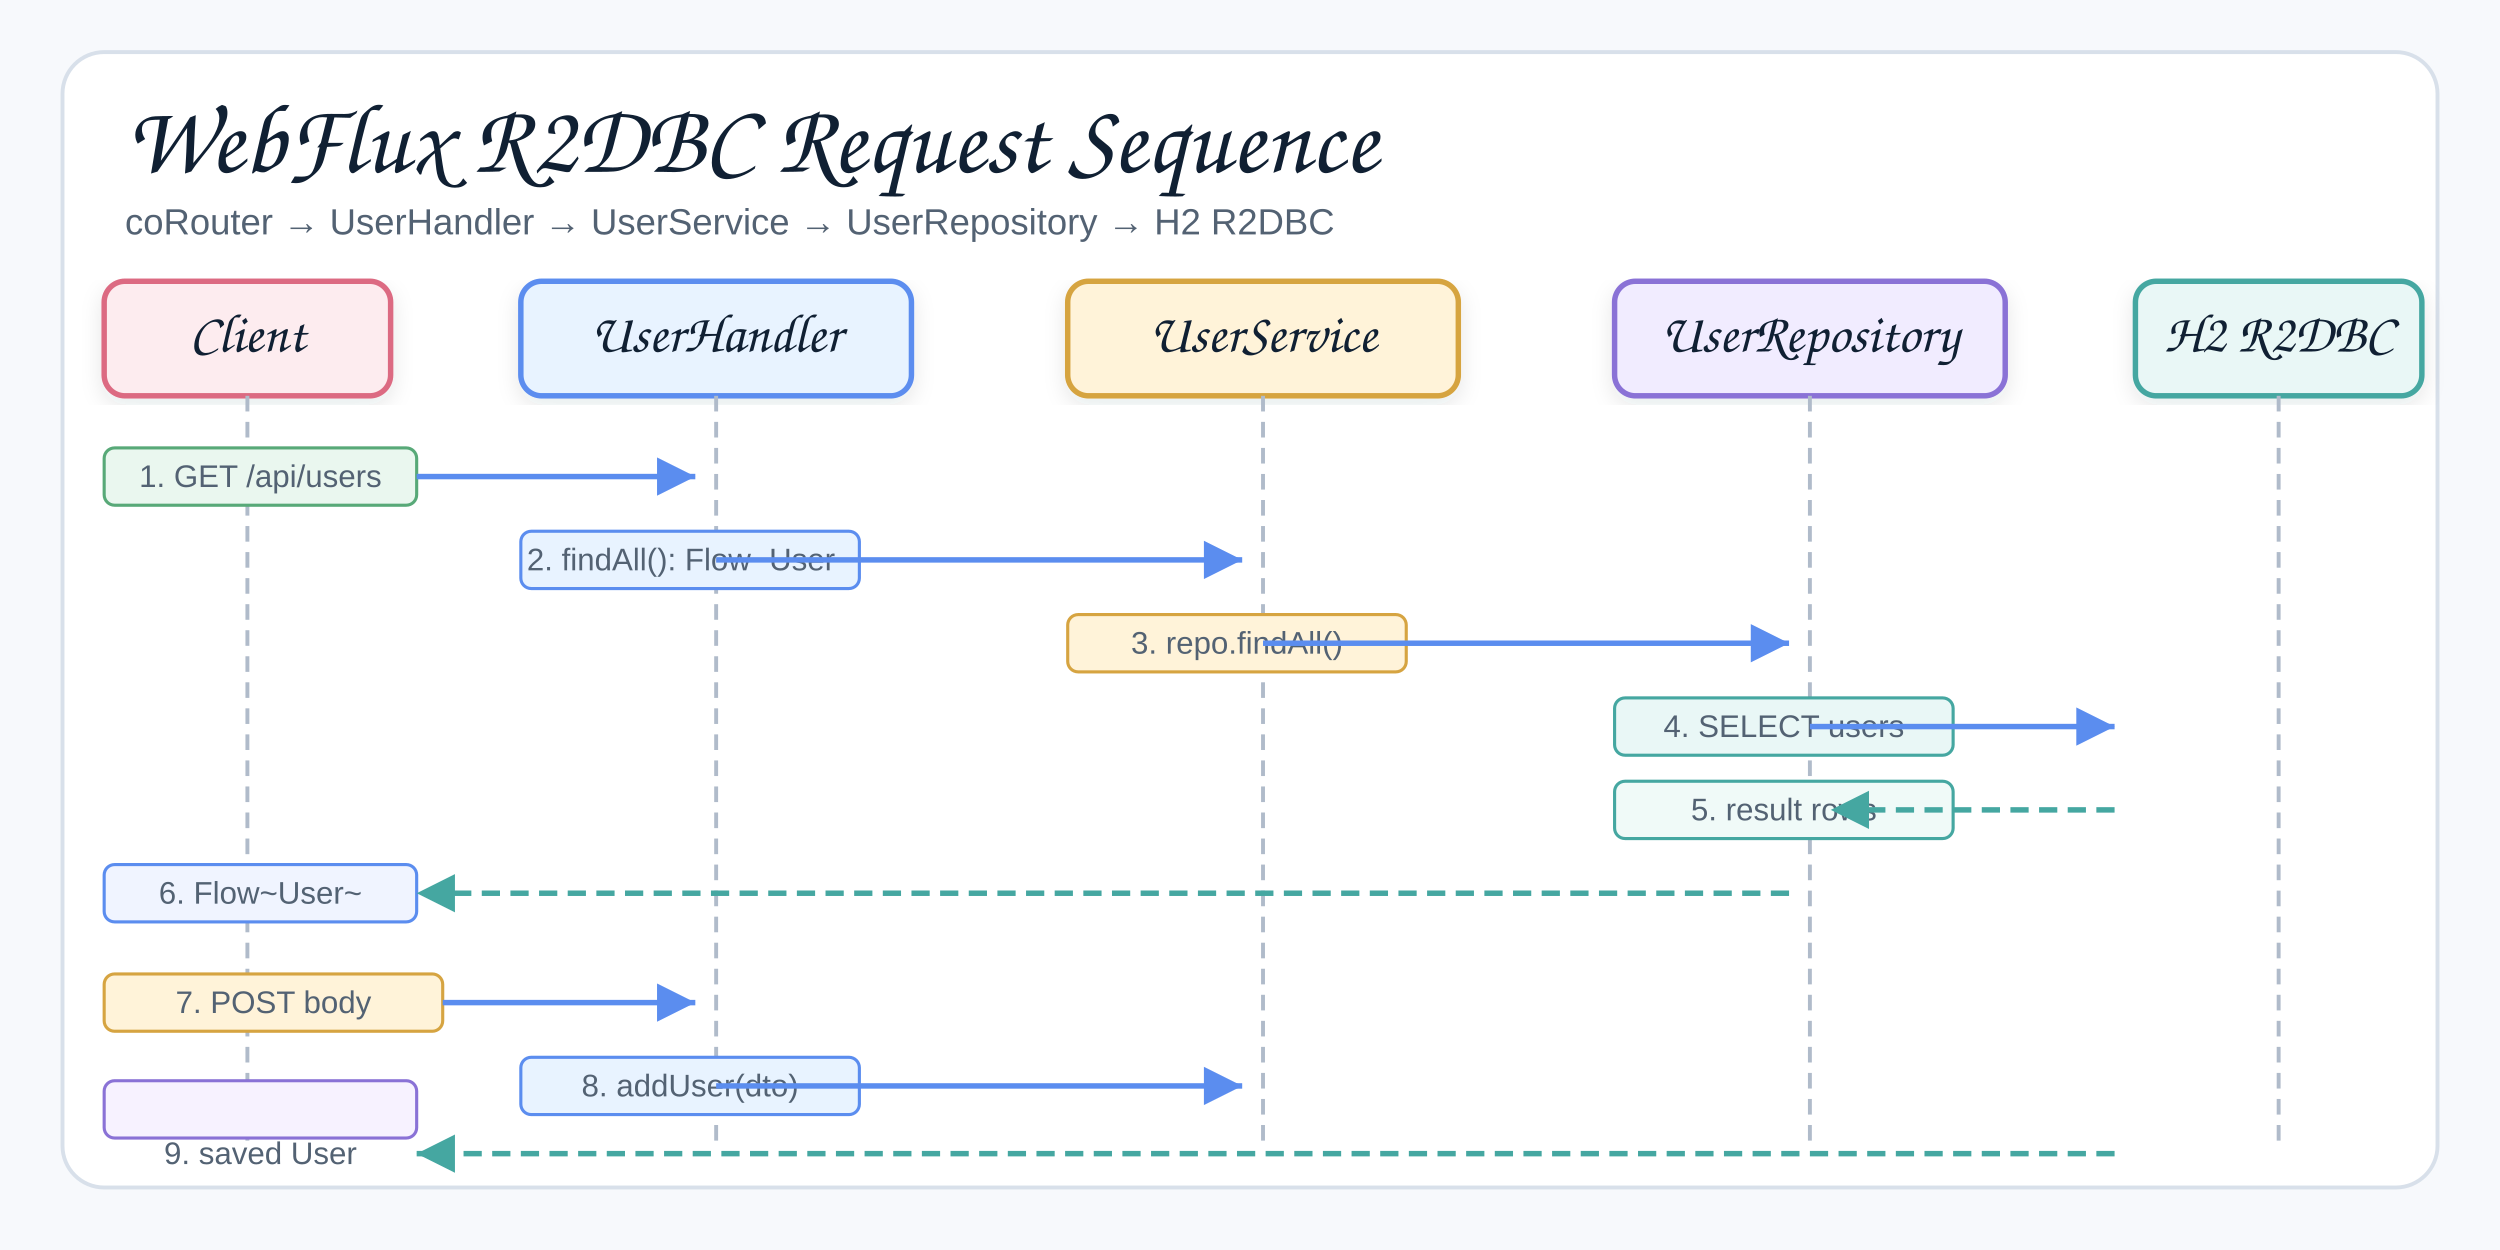
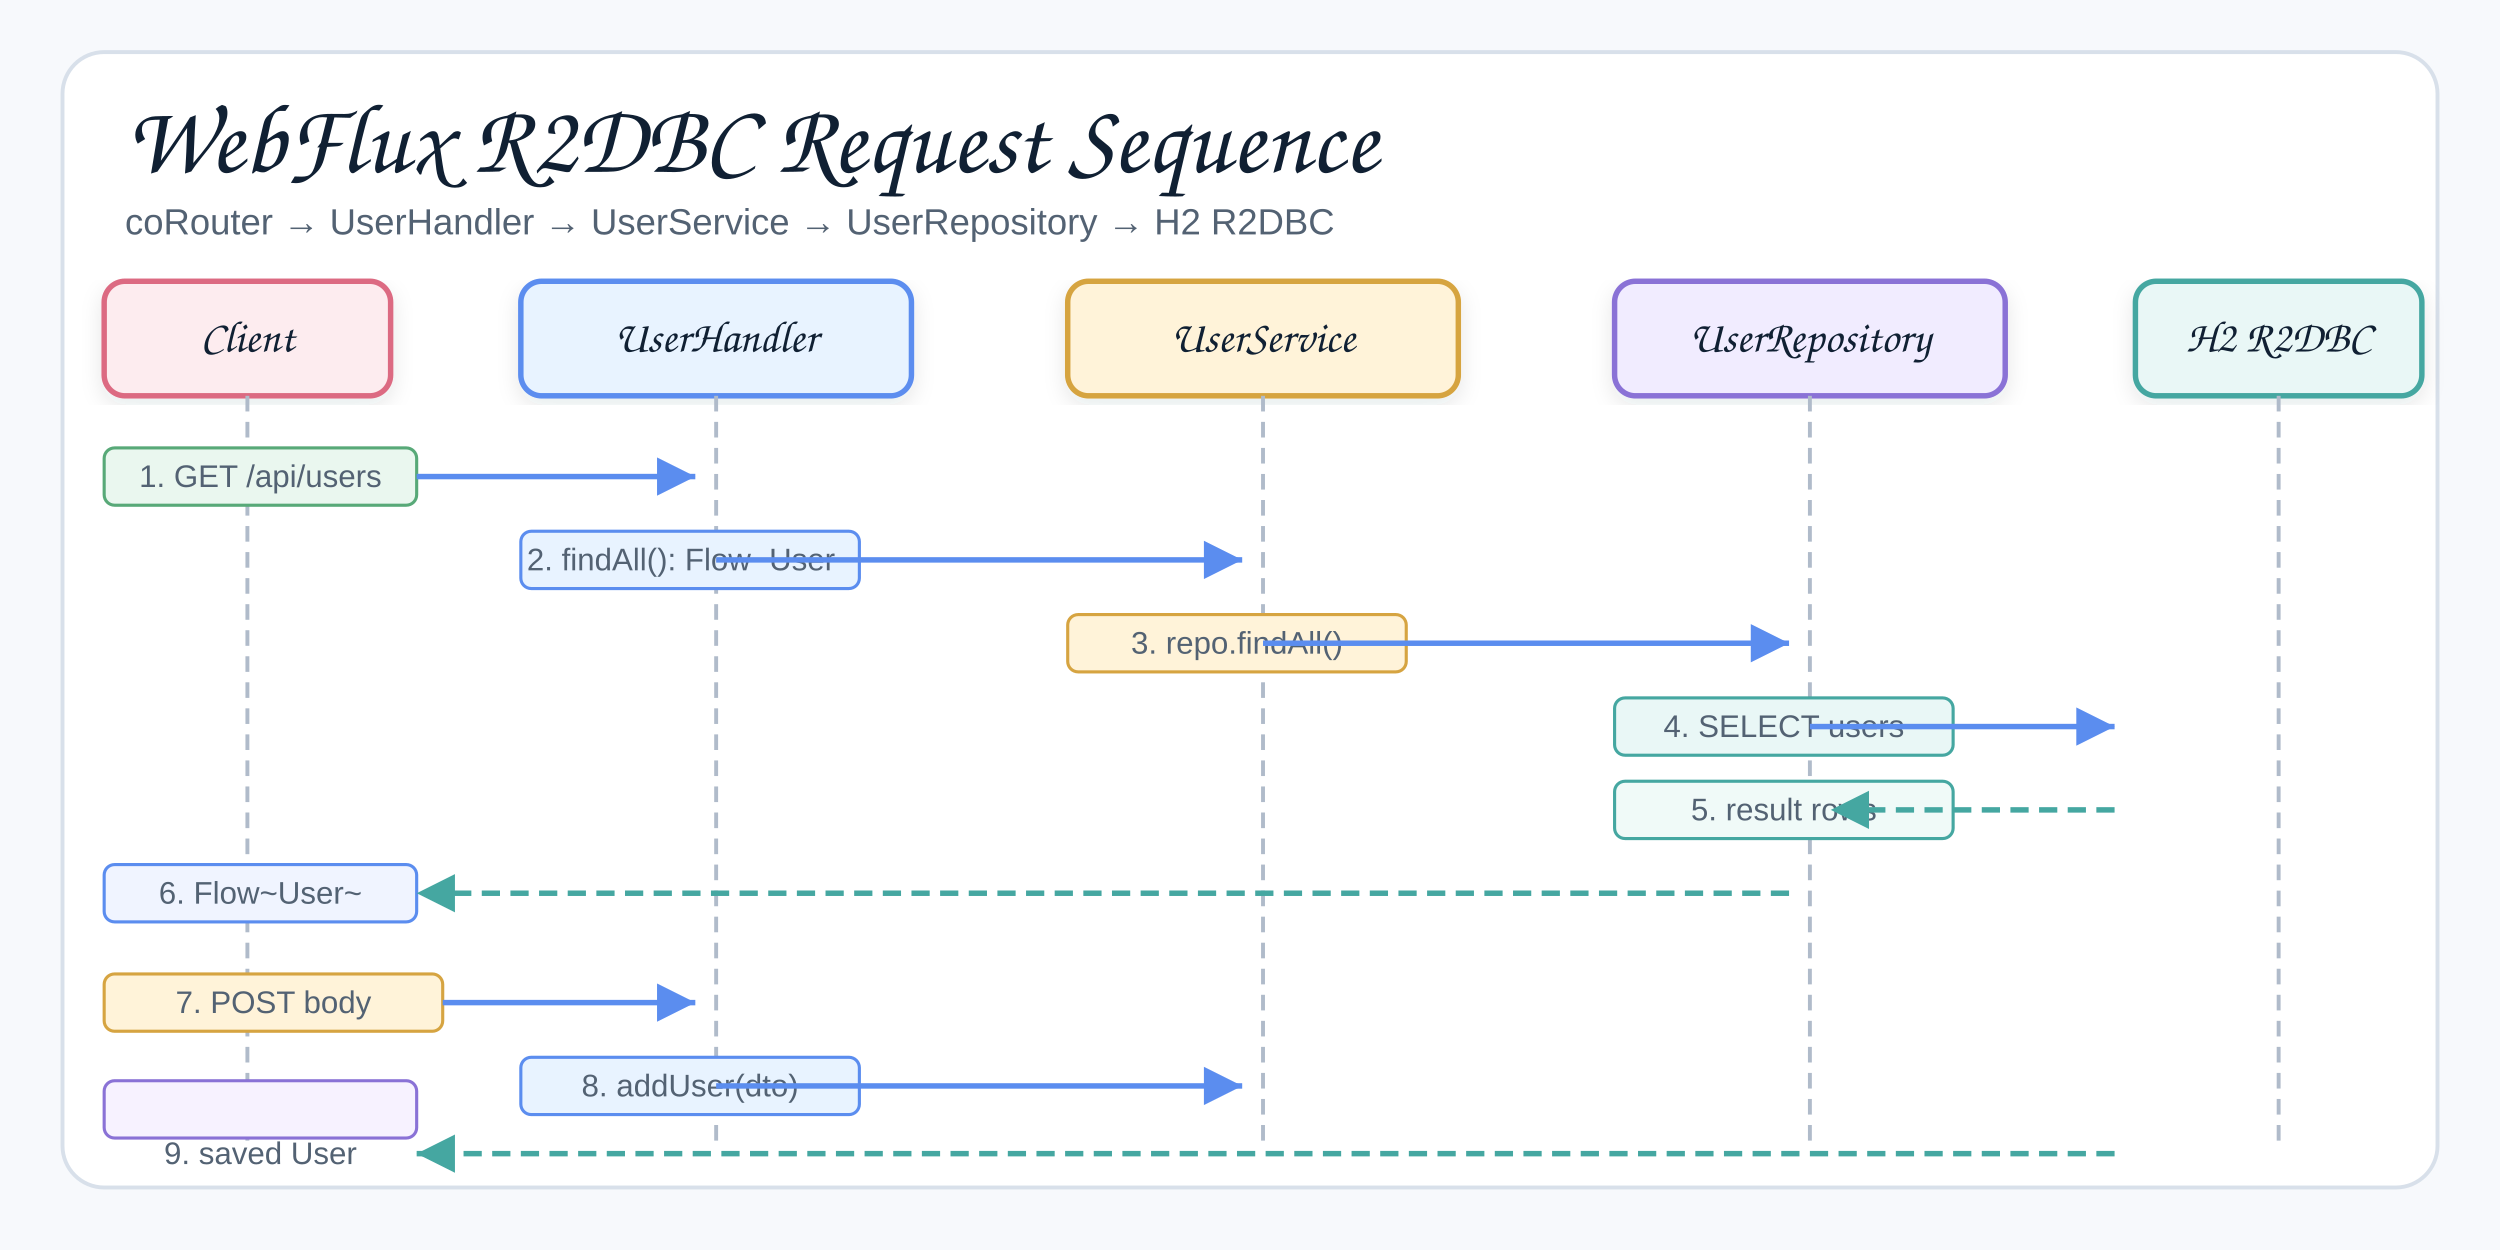
<svg xmlns="http://www.w3.org/2000/svg" width="960" height="480" viewBox="0 0 960 480" role="img" aria-label="WebFlux R2DBC Request Sequence">
  <defs>
    <filter id="shadow" x="-8%" y="-8%" width="116%" height="116%">
      <feDropShadow dx="0" dy="3" stdDeviation="4" flood-color="#1f2937" flood-opacity="0.10" />
    </filter>
    <marker id="arrowBlue" markerWidth="9" markerHeight="9" refX="8" refY="4.5" orient="auto" markerUnits="strokeWidth">
      <path d="M1,1 L8,4.5 L1,8 Z" fill="#5B8DEF" />
    </marker>
    <marker id="arrowTeal" markerWidth="9" markerHeight="9" refX="8" refY="4.5" orient="auto" markerUnits="strokeWidth">
      <path d="M1,1 L8,4.5 L1,8 Z" fill="#45A7A1" />
    </marker>
    <style>
    .canvas{fill:#f7f9fc}.frame{fill:#fff;stroke:#d8e0ea;stroke-width:1.5}
    .title{font-family:"Architects Daughter","Comic Sans MS","Comic Sans",cursive;font-size:38px;font-weight:400;fill:#102033}
    .subtitle{font-family:"Comic Sans MS","Comic Sans","Comic Neue",Arial,sans-serif;font-size:14px;font-weight:400;fill:#536273}
    .smallLabel{font-family:"Architects Daughter","Comic Sans MS","Comic Sans",cursive;font-size:21px;font-weight:400;fill:#102033}
    .small{font-family:"Comic Sans MS","Comic Sans","Comic Neue",Arial,sans-serif;font-size:12px;font-weight:400;fill:#536273}
    .card{stroke-width:2.1;filter:url(#shadow)}
    .lifeline{stroke:#b0bbca;stroke-width:1.5;stroke-dasharray:6 4;fill:none}
    .reqArrow{stroke:#5B8DEF;stroke-width:2.1;fill:none;marker-end:url(#arrowBlue)}
    .rspArrow{stroke:#45A7A1;stroke-width:2.1;stroke-dasharray:7 4;fill:none;marker-end:url(#arrowTeal)}
  </style>
  </defs>
  <rect class="canvas" width="960" height="480" />
  <rect class="frame" x="24" y="20" width="912" height="436" rx="16" />
  <text class="title" x="48" y="66">WebFlux R2DBC Request Sequence</text>
  <text class="subtitle" x="48" y="90">coRouter → UserHandler → UserService → UserRepository → H2 R2DBC</text>
  <rect class="card" x="40" y="108" width="110" height="44" rx="8" fill="#FDECEF" stroke="#DC6B82" />
-   <text class="smallLabel" x="95" y="135" text-anchor="middle">Client</text>
+   <text class="smallLabel" style="font-size:17px" x="95" y="135" text-anchor="middle">Client</text>
  <rect class="card" x="200" y="108" width="150" height="44" rx="8" fill="#E8F3FF" stroke="#5B8DEF" />
-   <text class="smallLabel" x="275" y="135" text-anchor="middle">UserHandler</text>
+   <text class="smallLabel" style="font-size:17px" x="275" y="135" text-anchor="middle">UserHandler</text>
  <rect class="card" x="410" y="108" width="150" height="44" rx="8" fill="#FFF3D9" stroke="#D6A441" />
-   <text class="smallLabel" x="485" y="135" text-anchor="middle">UserService</text>
+   <text class="smallLabel" style="font-size:17px" x="485" y="135" text-anchor="middle">UserService</text>
  <rect class="card" x="620" y="108" width="150" height="44" rx="8" fill="#F1ECFF" stroke="#8A72D6" />
-   <text class="smallLabel" x="695" y="135" text-anchor="middle">UserRepository</text>
+   <text class="smallLabel" style="font-size:17px" x="695" y="135" text-anchor="middle">UserRepository</text>
  <rect class="card" x="820" y="108" width="110" height="44" rx="8" fill="#E9F7F6" stroke="#45A7A1" />
-   <text class="smallLabel" x="875" y="135" text-anchor="middle">H2 R2DBC</text>
+   <text class="smallLabel" style="font-size:17px" x="875" y="135" text-anchor="middle">H2 R2DBC</text>
  <line class="lifeline" x1="95" y1="152" x2="95" y2="440" />
  <line class="lifeline" x1="275" y1="152" x2="275" y2="440" />
  <line class="lifeline" x1="485" y1="152" x2="485" y2="440" />
  <line class="lifeline" x1="695" y1="152" x2="695" y2="440" />
  <line class="lifeline" x1="875" y1="152" x2="875" y2="440" />
  <rect fill="#EAF7EF" stroke="#58A978" stroke-width="1.2" x="40" y="172" width="120" height="22" rx="4" />
  <text class="small" x="100" y="187" text-anchor="middle">1. GET /api/users</text>
  <line class="reqArrow" x1="160" y1="183" x2="267" y2="183" />
  <rect fill="#E8F3FF" stroke="#5B8DEF" stroke-width="1.2" x="200" y="204" width="130" height="22" rx="4" />
  <text class="small" x="265" y="219" text-anchor="middle">2. findAll(): Flow~User~</text>
  <line class="reqArrow" x1="275" y1="215" x2="477" y2="215" />
  <rect fill="#FFF3D9" stroke="#D6A441" stroke-width="1.2" x="410" y="236" width="130" height="22" rx="4" />
  <text class="small" x="475" y="251" text-anchor="middle">3. repo.findAll()</text>
  <line class="reqArrow" x1="485" y1="247" x2="687" y2="247" />
  <rect fill="#E9F7F6" stroke="#45A7A1" stroke-width="1.2" x="620" y="268" width="130" height="22" rx="4" />
  <text class="small" x="685" y="283" text-anchor="middle">4. SELECT users</text>
  <line class="reqArrow" x1="695" y1="279" x2="812" y2="279" />
  <rect fill="#f0faf8" stroke="#45A7A1" stroke-width="1.2" x="620" y="300" width="130" height="22" rx="4" />
  <text class="small" x="685" y="315" text-anchor="middle">5. result rows</text>
  <line class="rspArrow" x1="812" y1="311" x2="703" y2="311" />
  <rect fill="#f0f4ff" stroke="#5B8DEF" stroke-width="1.2" x="40" y="332" width="120" height="22" rx="4" />
  <text class="small" x="100" y="347" text-anchor="middle">6. Flow~User~</text>
  <line class="rspArrow" x1="687" y1="343" x2="160" y2="343" />
  <rect fill="#FFF3D9" stroke="#D6A441" stroke-width="1.2" x="40" y="374" width="130" height="22" rx="4" />
  <text class="small" x="105" y="389" text-anchor="middle">7. POST body</text>
  <line class="reqArrow" x1="170" y1="385" x2="267" y2="385" />
  <rect fill="#E8F3FF" stroke="#5B8DEF" stroke-width="1.2" x="200" y="406" width="130" height="22" rx="4" />
  <text class="small" x="265" y="421" text-anchor="middle">8. addUser(dto)</text>
  <line class="reqArrow" x1="275" y1="417" x2="477" y2="417" />
  <rect fill="#f7f2ff" stroke="#8A72D6" stroke-width="1.2" x="40" y="415" width="120" height="22" rx="4" />
  <text class="small" x="100" y="447" text-anchor="middle">9. saved User</text>
  <line class="rspArrow" x1="812" y1="443" x2="160" y2="443" />
</svg>
